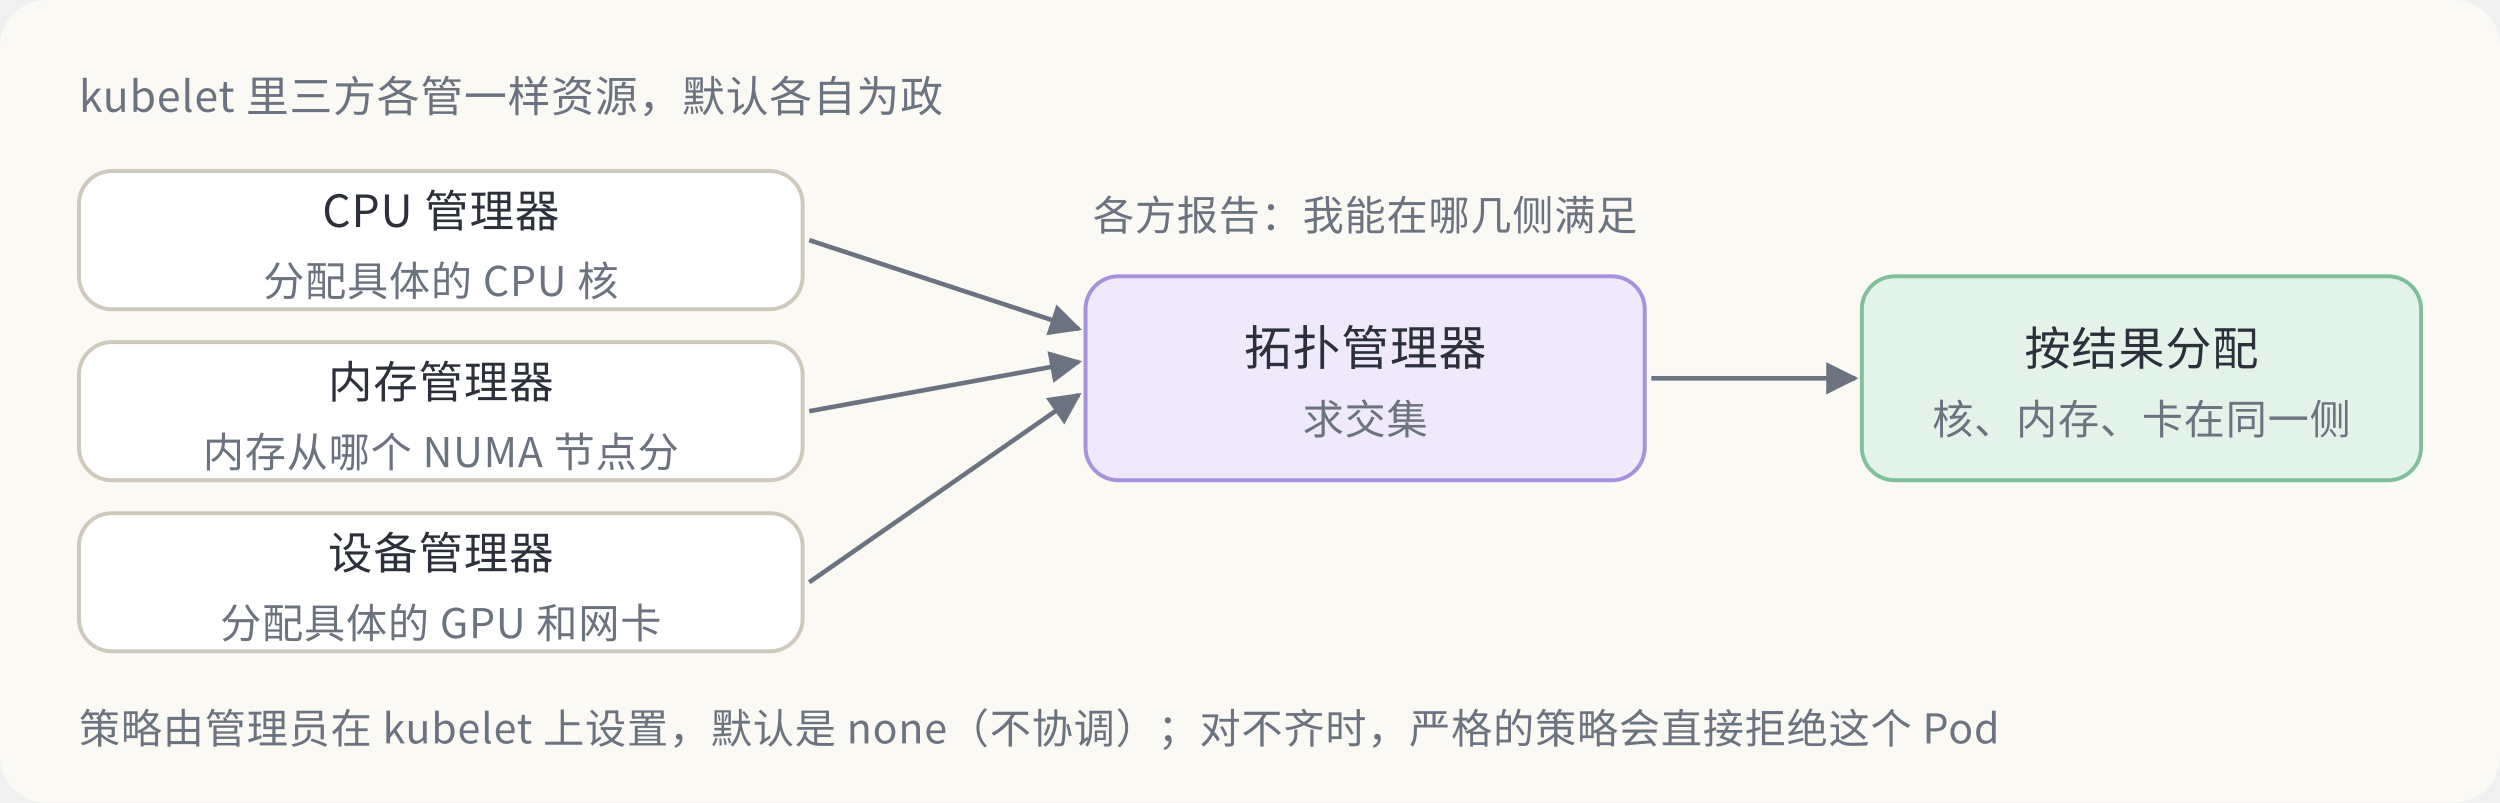
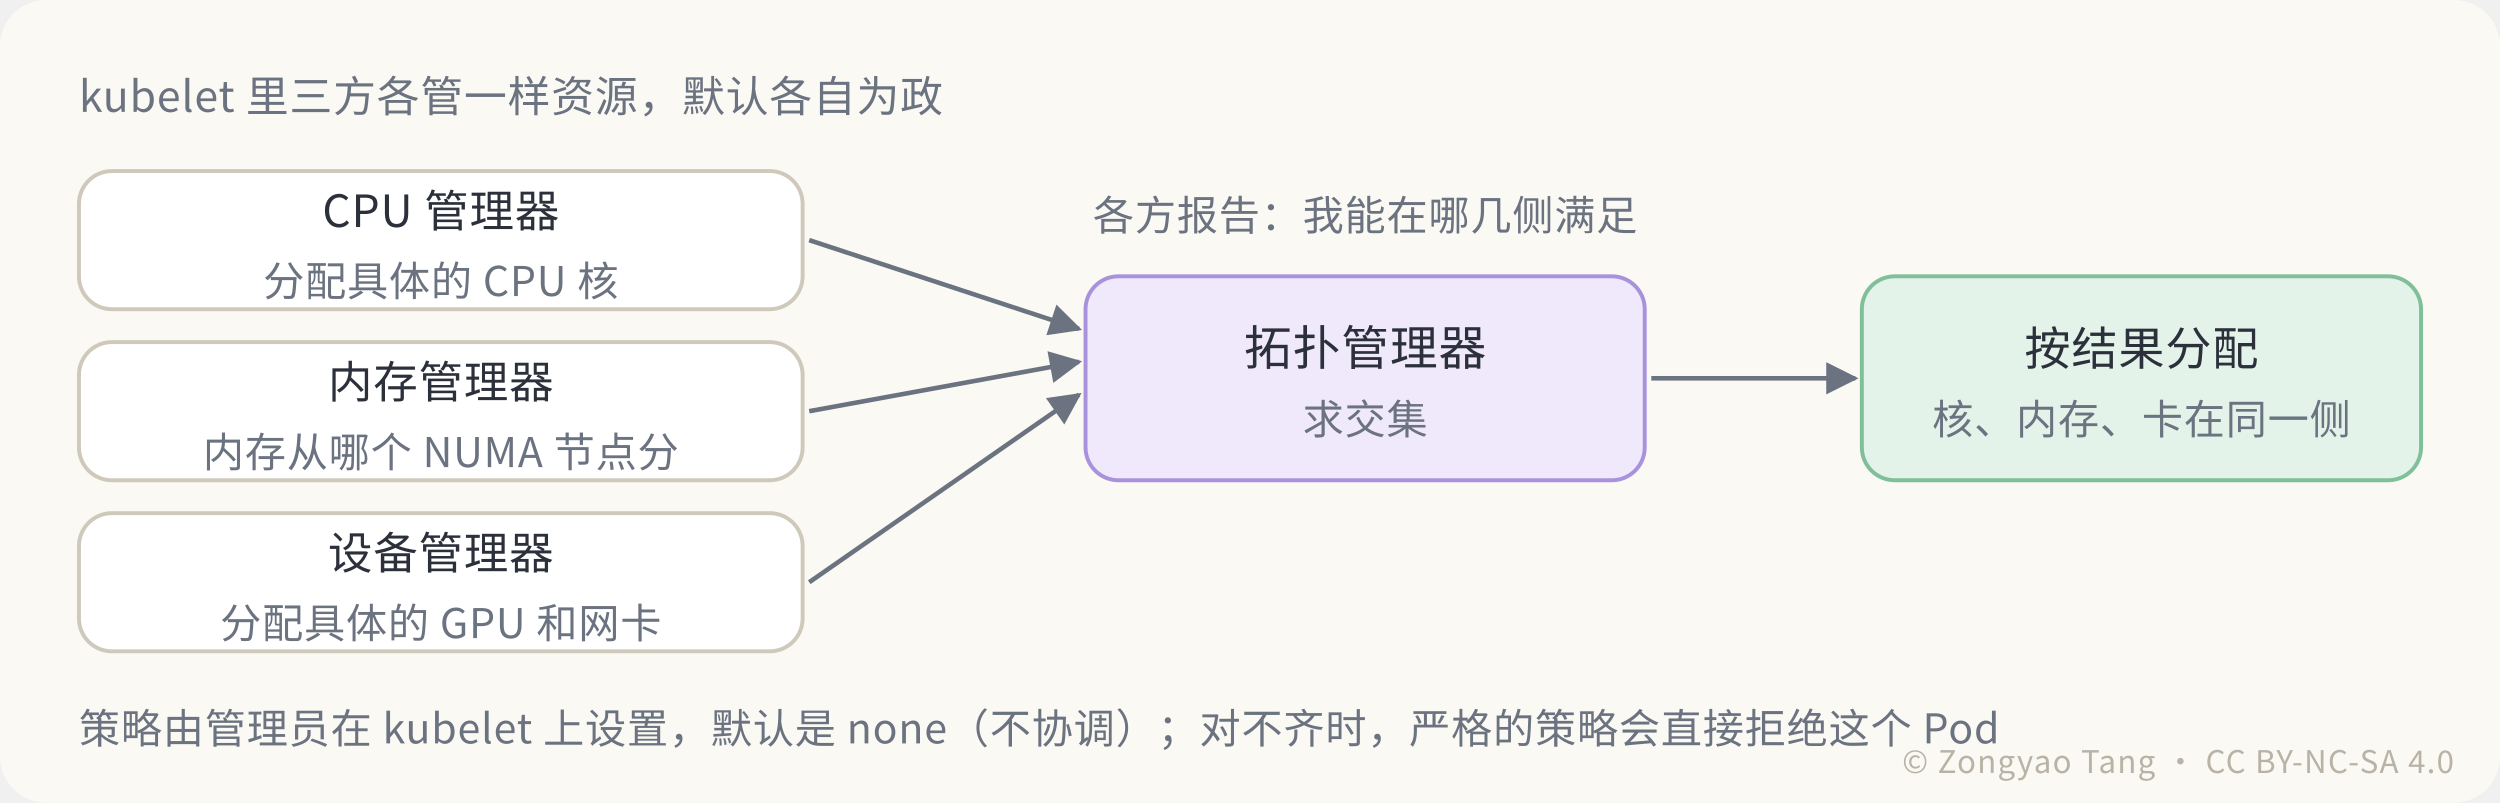
<svg xmlns="http://www.w3.org/2000/svg" viewBox="0 0 760 244" width="760" height="244" font-family="'PingFang SC','Noto Sans CJK SC','Source Han Sans SC','Hiragino Sans GB','Microsoft YaHei',sans-serif" role="img" aria-label="拓扑管理器">
  <defs>
    <marker id="tip" viewBox="0 0 10 10" refX="9" refY="5" markerWidth="7" markerHeight="7" orient="auto-start-reverse">
      <path d="M0 0 L10 5 L0 10 z" fill="#6b7280" />
    </marker>
  </defs>
  <rect width="760" height="244" rx="14" fill="#fbf9f4" />
  <text x="24" y="34" font-size="13" fill="#6b7280" font-weight="400" text-anchor="start" letter-spacing=".02em">kubelet 里三方各管一样资源，默认各自为政</text>
  <rect x="24" y="52" width="220" height="42" rx="10" fill="#ffffff" stroke="#cfc9bb" stroke-width="1.2" />
  <text x="134.0" y="69.0" font-size="13.5" fill="#2b303b" font-weight="500" text-anchor="middle" letter-spacing=".02em">CPU 管理器</text>
  <text x="134.0" y="90.0" font-size="12.5" fill="#6b7280" font-weight="400" text-anchor="middle" letter-spacing=".02em">分配具体的 CPU 核</text>
  <line x1="246" y1="73" x2="328" y2="100" stroke="#6b7280" stroke-width="1.4" marker-end="url(#tip)" />
  <rect x="24" y="104" width="220" height="42" rx="10" fill="#ffffff" stroke="#cfc9bb" stroke-width="1.2" />
  <text x="134.0" y="121.0" font-size="13.5" fill="#2b303b" font-weight="500" text-anchor="middle" letter-spacing=".02em">内存管理器</text>
  <text x="134.0" y="142.0" font-size="12.5" fill="#6b7280" font-weight="400" text-anchor="middle" letter-spacing=".02em">内存从哪个 NUMA 节点分</text>
  <line x1="246" y1="125" x2="328" y2="110" stroke="#6b7280" stroke-width="1.4" marker-end="url(#tip)" />
  <rect x="24" y="156" width="220" height="42" rx="10" fill="#ffffff" stroke="#cfc9bb" stroke-width="1.2" />
  <text x="134.0" y="173.0" font-size="13.5" fill="#2b303b" font-weight="500" text-anchor="middle" letter-spacing=".02em">设备管理器</text>
  <text x="134.0" y="194.0" font-size="12.5" fill="#6b7280" font-weight="400" text-anchor="middle" letter-spacing=".02em">分配具体的 GPU 和网卡</text>
  <line x1="246" y1="177" x2="328" y2="120" stroke="#6b7280" stroke-width="1.4" marker-end="url(#tip)" />
  <rect x="330" y="84" width="170" height="62" rx="10" fill="#efe9fb" stroke="#a892dc" stroke-width="1.2" />
  <text x="415.0" y="111.0" font-size="14.5" fill="#2b303b" font-weight="500" text-anchor="middle" letter-spacing=".02em">拓扑管理器</text>
  <text x="415.0" y="132.0" font-size="12.5" fill="#6b7280" font-weight="400" text-anchor="middle" letter-spacing=".02em">求交集</text>
  <text x="415" y="70" font-size="12.5" fill="#6b7280" font-weight="400" text-anchor="middle" letter-spacing=".02em">各方报告：我能在哪几侧满足</text>
  <rect x="566" y="84" width="170" height="62" rx="10" fill="#e4f3ea" stroke="#7fbf99" stroke-width="1.2" />
  <text x="651.0" y="111.0" font-size="14" fill="#2b303b" font-weight="500" text-anchor="middle" letter-spacing=".02em">按结果分配</text>
  <text x="651.0" y="132.0" font-size="12.5" fill="#6b7280" font-weight="400" text-anchor="middle" letter-spacing=".02em">核、内存、卡在同一侧</text>
  <line x1="502" y1="115" x2="564" y2="115" stroke="#6b7280" stroke-width="1.4" marker-end="url(#tip)" />
  <text x="24" y="226" font-size="12.5" fill="#6b7280" font-weight="400" text-anchor="start" letter-spacing=".02em">策略由管理员在 kubelet 上设置，默认是 none（不协调）；对不齐时，严格的策略会直接拒绝这个 Pod</text>
+   <text x="746" y="235" font-size="9.5" fill="#b9b3a6" text-anchor="end" letter-spacing=".04em">© Zongyao Tang · CC BY-NC-SA 4.0</text>
</svg>
